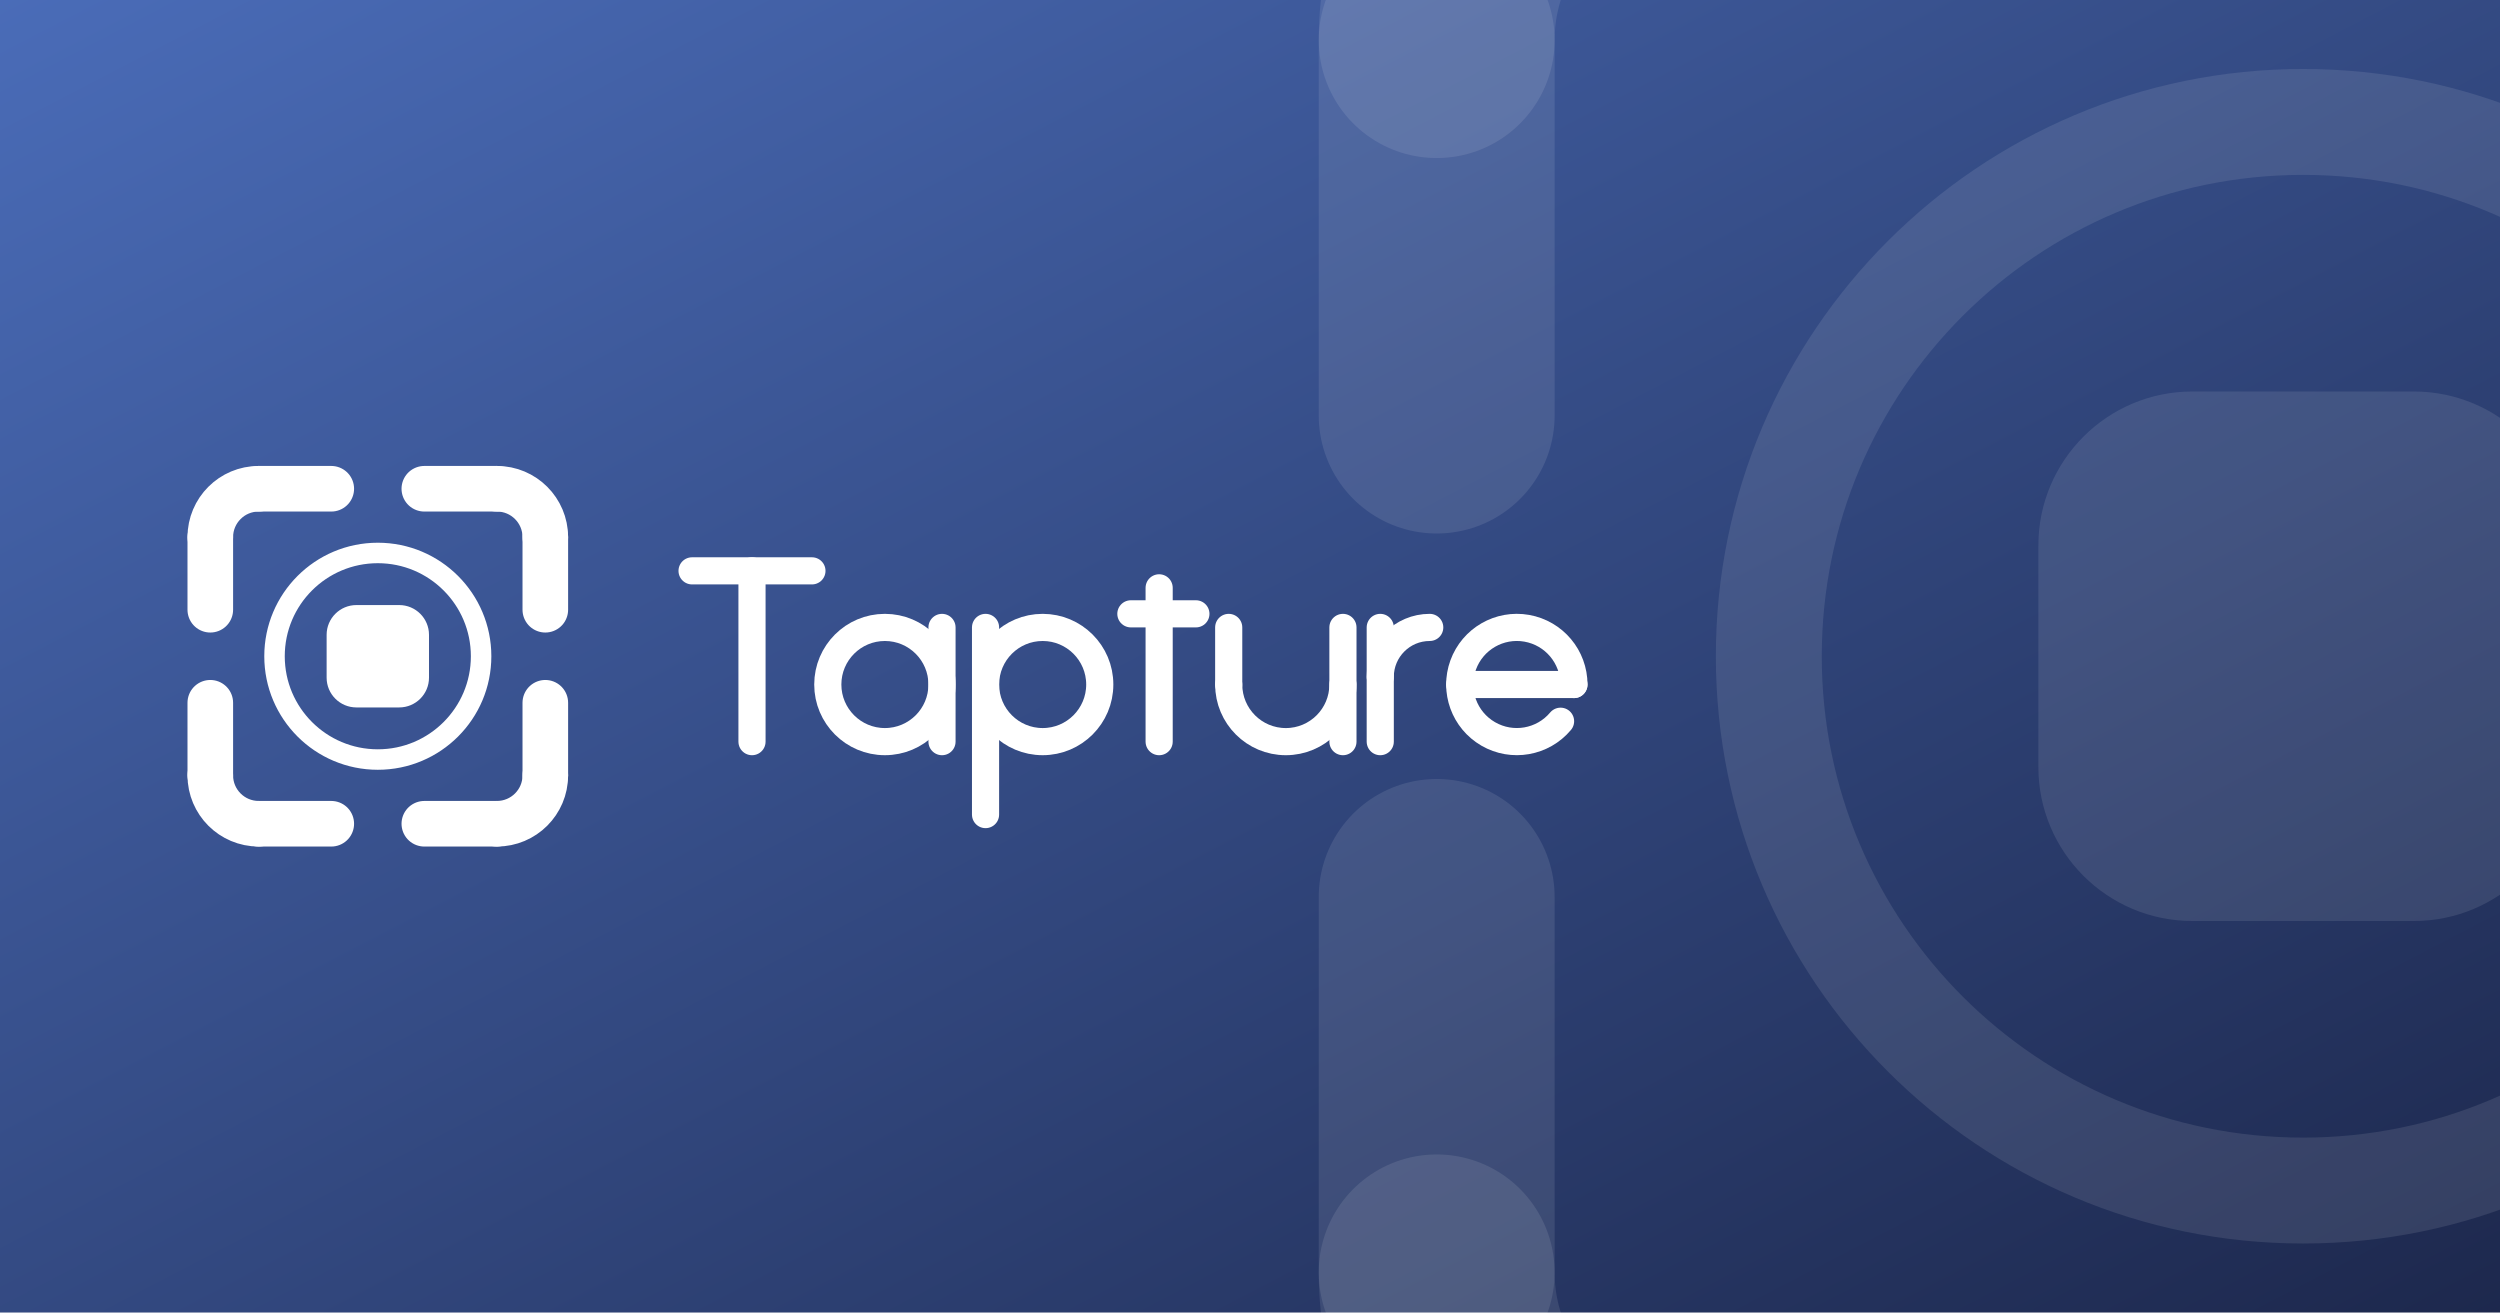
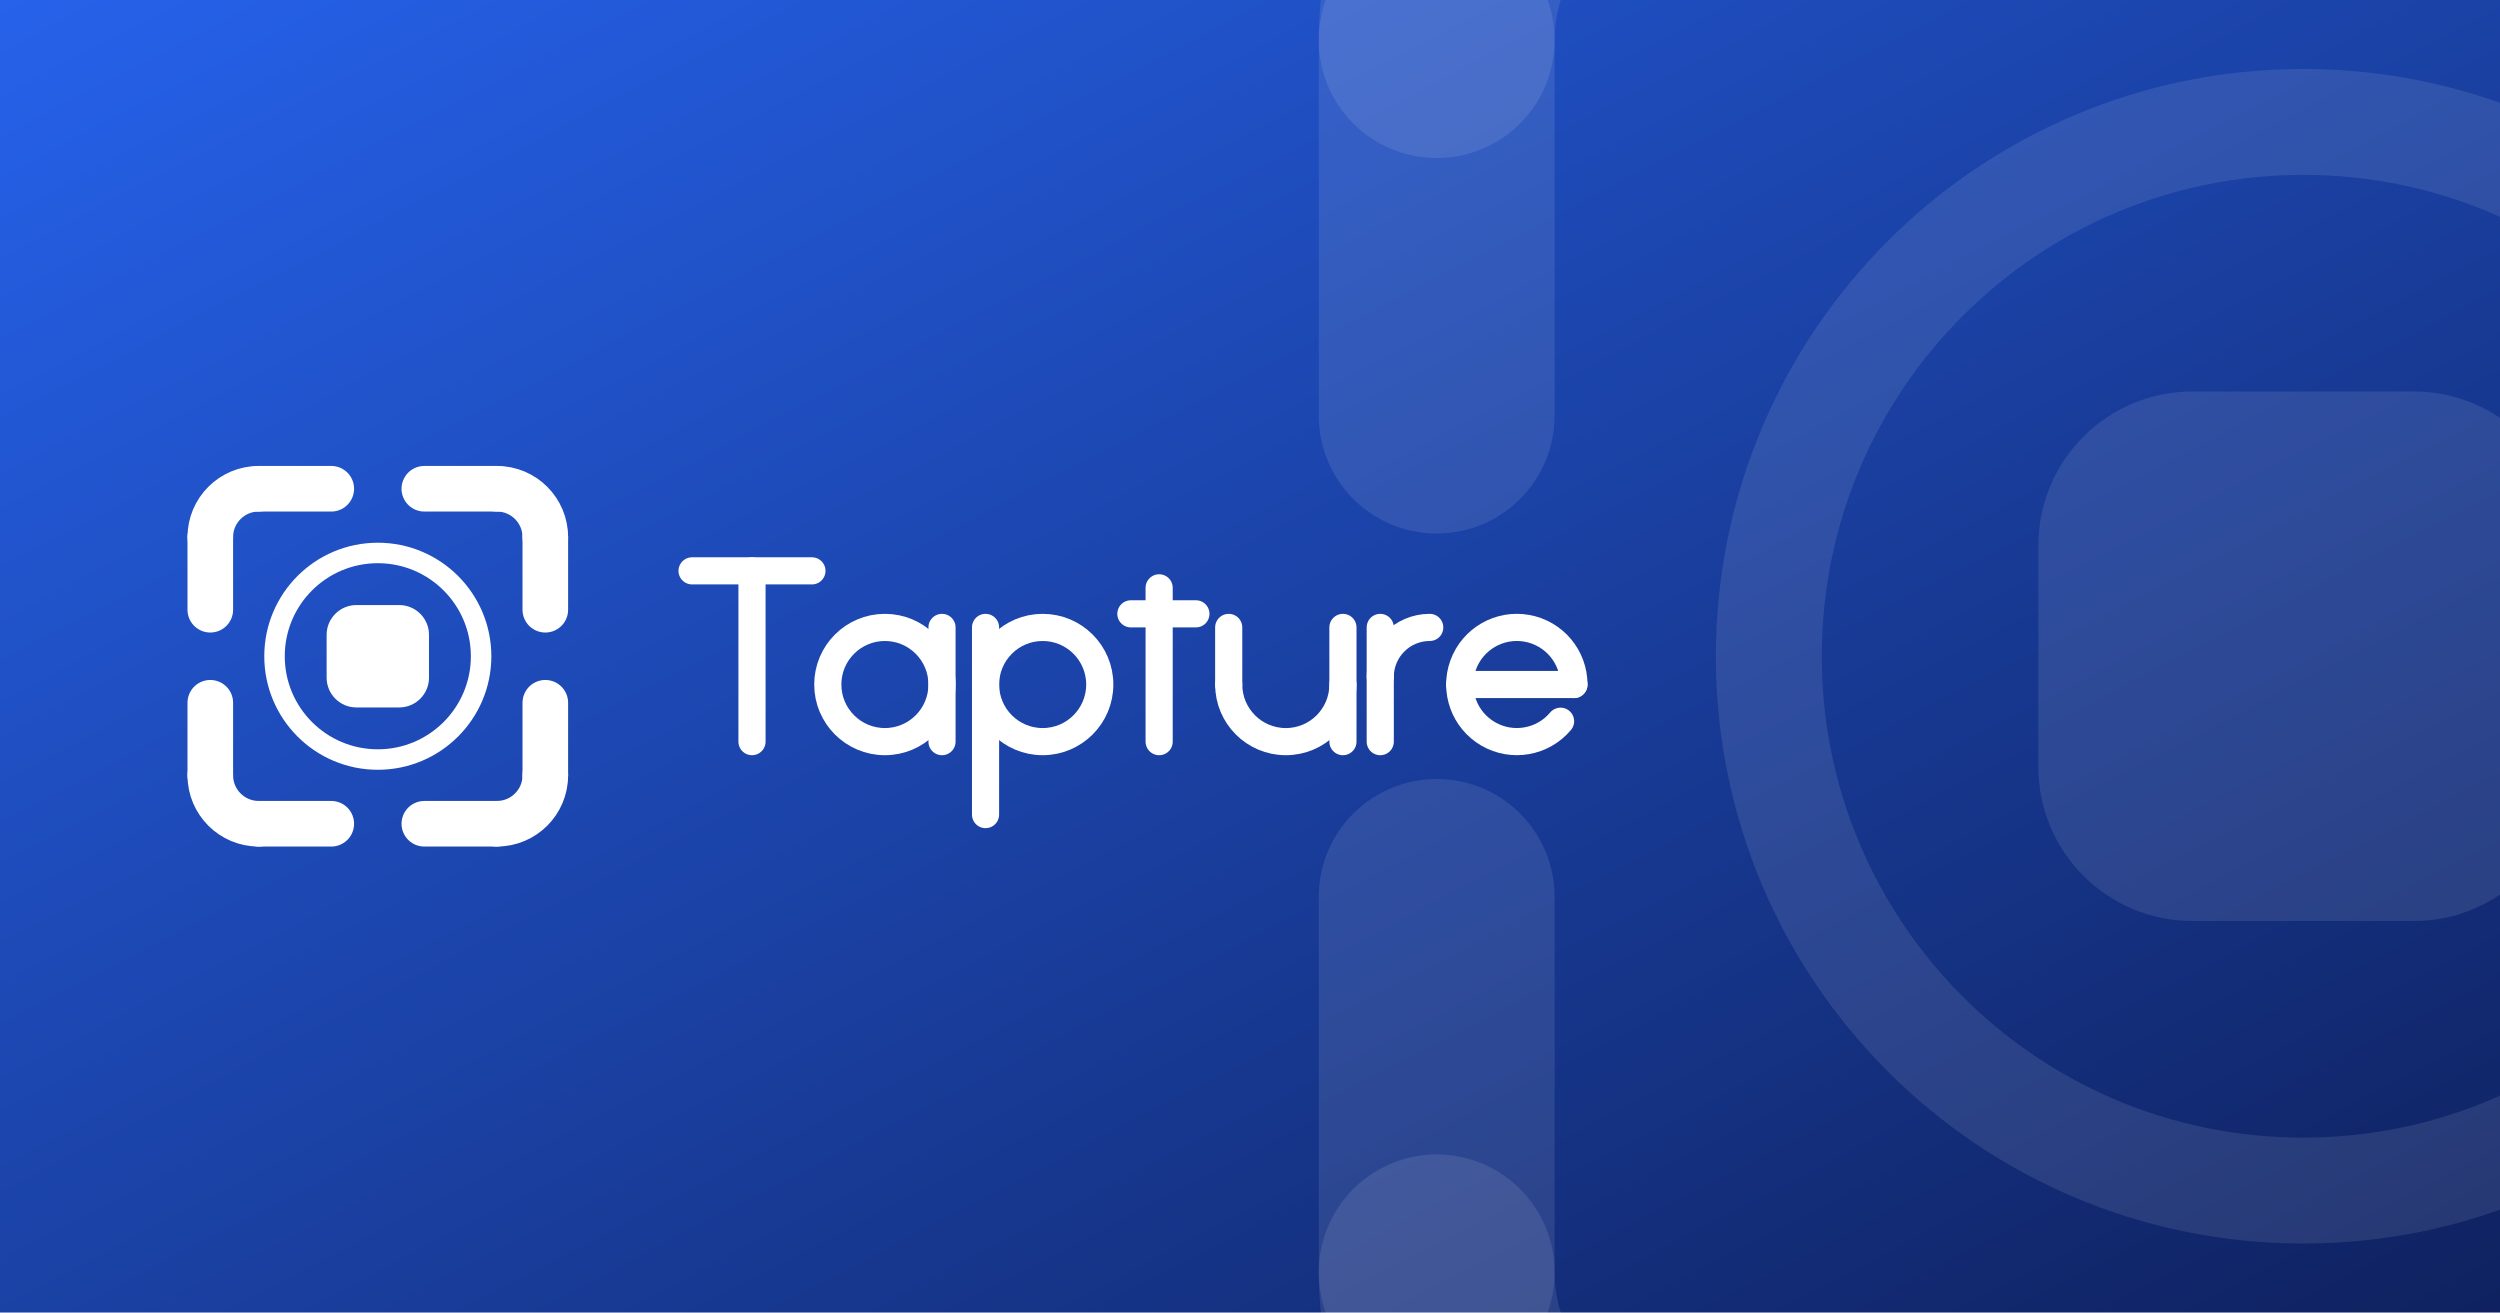
<svg xmlns="http://www.w3.org/2000/svg" viewBox="0 0 1200 630" width="1200" height="630" role="img" aria-label="Tapture">
  <defs>
    <linearGradient id="tapture-bg" x1="0" y1="0" x2="1" y2="1">
-       <stop offset="0" stop-color="#4A6CB8" />
-       <stop offset="1" stop-color="#1D284D" />
+       <stop offset="0" stop-color="#2662EB" />
+       <stop offset="1" stop-color="#0F215F" />
    </linearGradient>
  </defs>
  <rect x="0" y="0" width="1200" height="630" rx="0" fill="url(#tapture-bg)" />
  <path d="M 689.61 19.25 A 120.15 120.15 0 0 1 809.75 -100.89" fill="none" stroke="#FFFFFF" stroke-width="113.22" stroke-linecap="round" stroke-opacity="0.1" />
  <path d="M 689.61 19.25 L 689.61 199.47" fill="none" stroke="#FFFFFF" stroke-width="113.22" stroke-linecap="round" stroke-opacity="0.1" />
  <path d="M 809.75 -100.89 L 989.97 -100.89" fill="none" stroke="#FFFFFF" stroke-width="113.22" stroke-linecap="round" stroke-opacity="0.1" />
  <path d="M 1401.25 -100.89 A 120.15 120.15 0 0 1 1521.39 19.25" fill="none" stroke="#FFFFFF" stroke-width="113.22" stroke-linecap="round" stroke-opacity="0.1" />
  <path d="M 1401.25 -100.89 L 1221.03 -100.89" fill="none" stroke="#FFFFFF" stroke-width="113.22" stroke-linecap="round" stroke-opacity="0.1" />
  <path d="M 1521.39 19.25 L 1521.39 199.47" fill="none" stroke="#FFFFFF" stroke-width="113.22" stroke-linecap="round" stroke-opacity="0.1" />
  <path d="M 1521.39 610.75 A 120.15 120.15 0 0 1 1401.25 730.89" fill="none" stroke="#FFFFFF" stroke-width="113.22" stroke-linecap="round" stroke-opacity="0.1" />
  <path d="M 1521.39 610.75 L 1521.39 430.53" fill="none" stroke="#FFFFFF" stroke-width="113.22" stroke-linecap="round" stroke-opacity="0.1" />
  <path d="M 1401.25 730.89 L 1221.03 730.89" fill="none" stroke="#FFFFFF" stroke-width="113.22" stroke-linecap="round" stroke-opacity="0.1" />
  <path d="M 809.75 730.89 A 120.15 120.15 0 0 1 689.61 610.75" fill="none" stroke="#FFFFFF" stroke-width="113.22" stroke-linecap="round" stroke-opacity="0.1" />
  <path d="M 809.75 730.89 L 989.97 730.89" fill="none" stroke="#FFFFFF" stroke-width="113.22" stroke-linecap="round" stroke-opacity="0.1" />
  <path d="M 689.61 610.75 L 689.61 430.53" fill="none" stroke="#FFFFFF" stroke-width="113.22" stroke-linecap="round" stroke-opacity="0.1" />
  <circle cx="1105.5" cy="315" r="256.47" fill="none" stroke="#FFFFFF" stroke-width="50.83" stroke-opacity="0.1" />
  <rect x="978.42" y="187.92" width="254.16" height="254.16" rx="73.94" fill="#FFFFFF" fill-opacity="0.1" />
  <path d="M 100.94 257.82 A 23.23 23.23 0 0 1 124.17 234.6" fill="none" stroke="#FFFFFF" stroke-width="21.89" stroke-linecap="round" />
  <path d="M 100.94 257.82 L 100.94 292.67" fill="none" stroke="#FFFFFF" stroke-width="21.89" stroke-linecap="round" />
  <path d="M 124.17 234.6 L 159.01 234.6" fill="none" stroke="#FFFFFF" stroke-width="21.89" stroke-linecap="round" />
  <path d="M 238.52 234.6 A 23.23 23.23 0 0 1 261.75 257.82" fill="none" stroke="#FFFFFF" stroke-width="21.89" stroke-linecap="round" />
  <path d="M 238.52 234.6 L 203.68 234.6" fill="none" stroke="#FFFFFF" stroke-width="21.89" stroke-linecap="round" />
  <path d="M 261.75 257.82 L 261.75 292.67" fill="none" stroke="#FFFFFF" stroke-width="21.89" stroke-linecap="round" />
  <path d="M 261.75 372.18 A 23.23 23.23 0 0 1 238.52 395.4" fill="none" stroke="#FFFFFF" stroke-width="21.89" stroke-linecap="round" />
  <path d="M 261.75 372.18 L 261.75 337.33" fill="none" stroke="#FFFFFF" stroke-width="21.89" stroke-linecap="round" />
  <path d="M 238.52 395.4 L 203.68 395.4" fill="none" stroke="#FFFFFF" stroke-width="21.89" stroke-linecap="round" />
  <path d="M 124.17 395.4 A 23.23 23.23 0 0 1 100.94 372.18" fill="none" stroke="#FFFFFF" stroke-width="21.89" stroke-linecap="round" />
  <path d="M 124.17 395.4 L 159.01 395.4" fill="none" stroke="#FFFFFF" stroke-width="21.89" stroke-linecap="round" />
  <path d="M 100.94 372.18 L 100.94 337.33" fill="none" stroke="#FFFFFF" stroke-width="21.89" stroke-linecap="round" />
  <circle cx="181.35" cy="315" r="49.58" fill="none" stroke="#FFFFFF" stroke-width="9.83" />
  <rect x="156.78" y="290.43" width="49.14" height="49.14" rx="14.29" fill="#FFFFFF" />
  <path d="M 332.19 274.01 L 389.73 274.01" fill="none" stroke="#FFFFFF" stroke-width="13.03" stroke-linecap="round" />
  <path d="M 360.96 274.01 L 360.96 355.99" fill="none" stroke="#FFFFFF" stroke-width="13.03" stroke-linecap="round" />
  <circle cx="424.75" cy="328.57" r="27.41" fill="none" stroke="#FFFFFF" stroke-width="13.03" />
  <path d="M 452.16 301.16 L 452.16 355.99" fill="none" stroke="#FFFFFF" stroke-width="13.03" stroke-linecap="round" />
  <circle cx="500.48" cy="328.57" r="27.41" fill="none" stroke="#FFFFFF" stroke-width="13.03" />
  <path d="M 473.06 301.16 L 473.06 391" fill="none" stroke="#FFFFFF" stroke-width="13.03" stroke-linecap="round" />
  <path d="M 556.39 282.16 L 556.39 355.99" fill="none" stroke="#FFFFFF" stroke-width="13.03" stroke-linecap="round" />
  <path d="M 542.82 294.64 L 574.03 294.64" fill="none" stroke="#FFFFFF" stroke-width="13.03" stroke-linecap="round" />
  <path d="M 589.78 301.16 L 589.78 328.57" fill="none" stroke="#FFFFFF" stroke-width="13.03" stroke-linecap="round" />
  <path d="M 644.61 328.57 A 27.41 27.41 0 0 1 589.78 328.57" fill="none" stroke="#FFFFFF" stroke-width="13.03" stroke-linecap="round" />
  <path d="M 644.61 301.16 L 644.61 355.99" fill="none" stroke="#FFFFFF" stroke-width="13.03" stroke-linecap="round" />
  <path d="M 662.52 301.16 L 662.52 355.99" fill="none" stroke="#FFFFFF" stroke-width="13.03" stroke-linecap="round" />
  <path d="M 662.52 324.91 A 23.75 23.75 0 0 1 686.27 301.16" fill="none" stroke="#FFFFFF" stroke-width="13.03" stroke-linecap="round" />
  <path d="M 700.66 328.57 L 755.49 328.57" fill="none" stroke="#FFFFFF" stroke-width="13.03" stroke-linecap="round" />
  <path d="M 749.07 346.19 A 27.41 27.41 0 1 1 755.49 328.57" fill="none" stroke="#FFFFFF" stroke-width="13.03" stroke-linecap="round" />
</svg>
